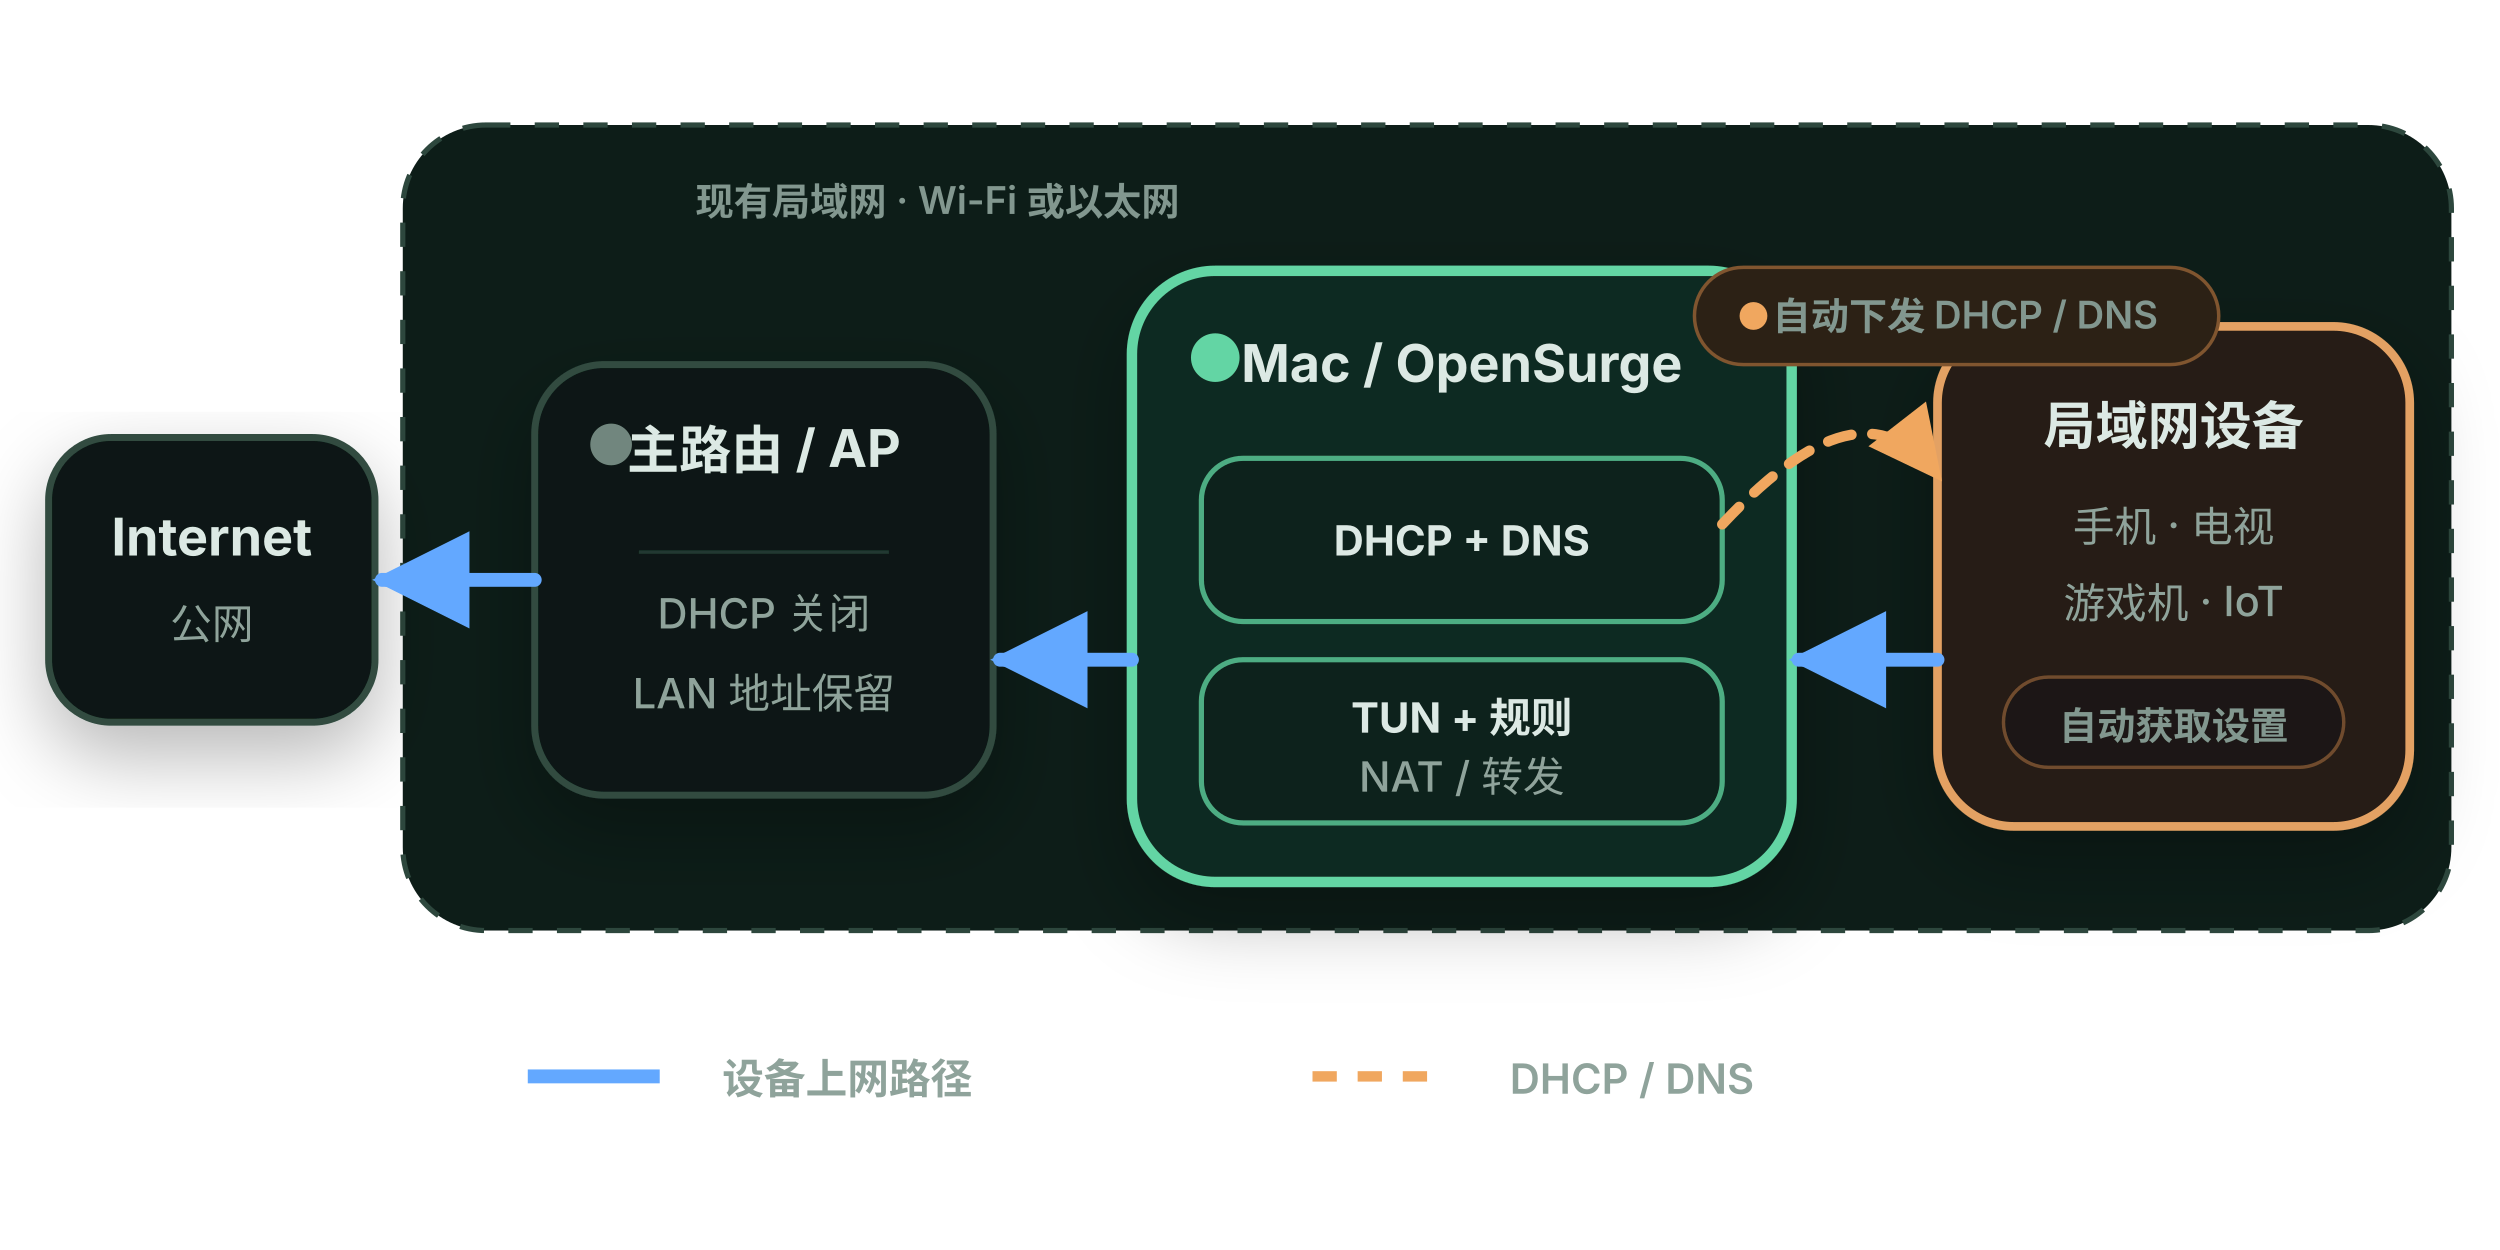
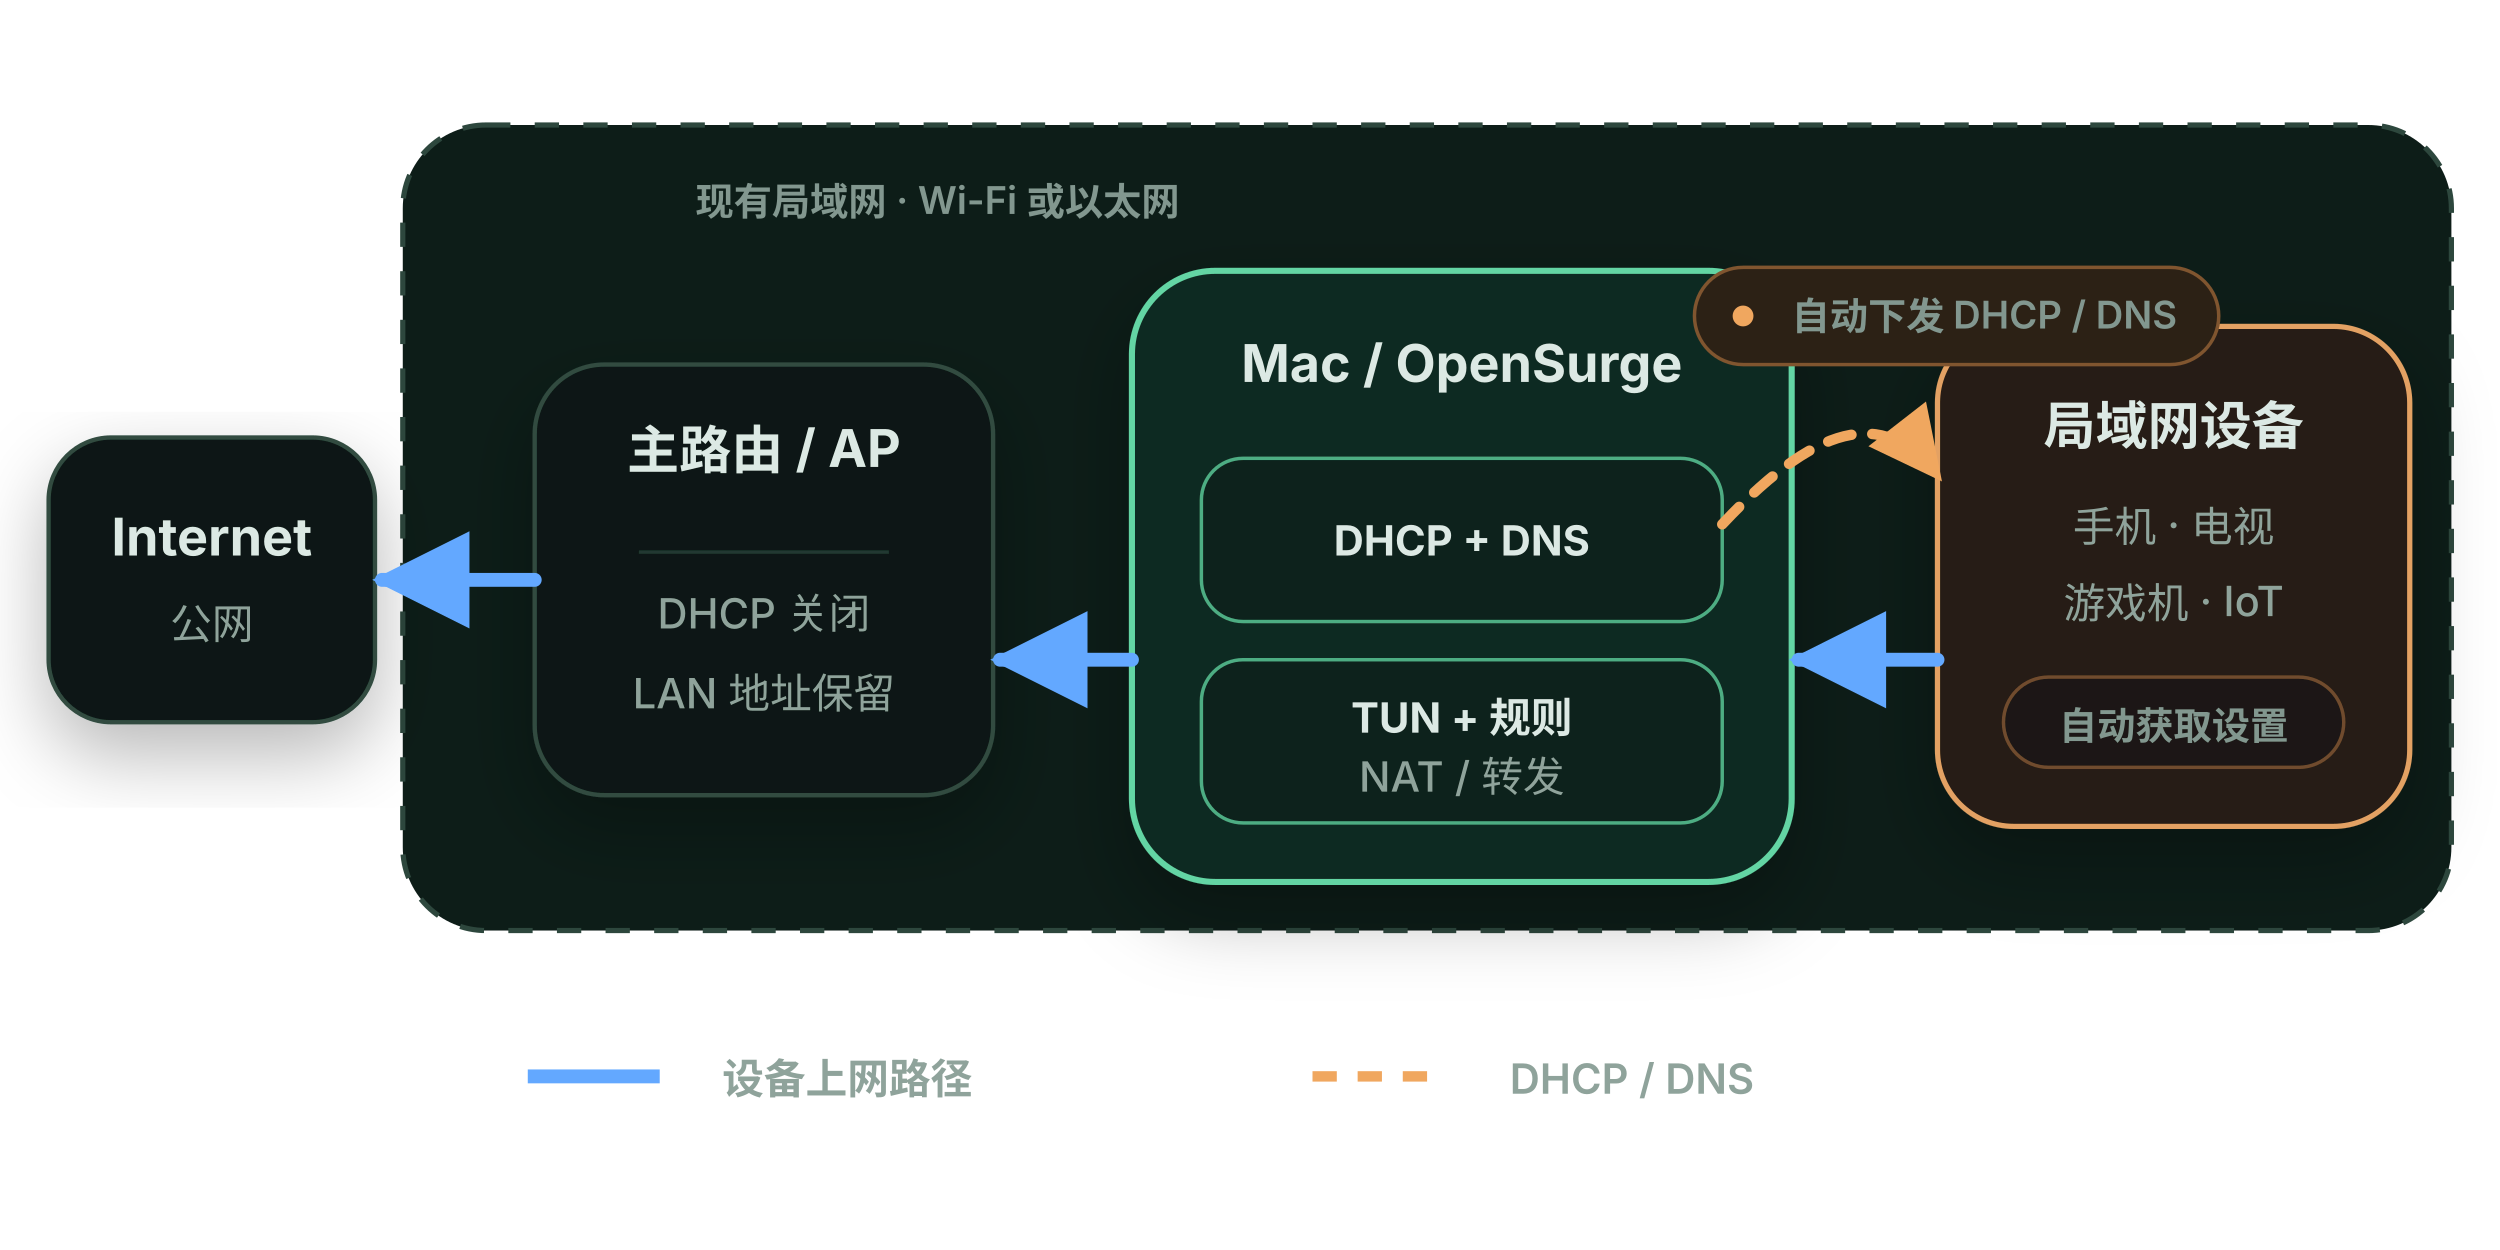
<svg xmlns="http://www.w3.org/2000/svg" viewBox="0 0 720 360">
  <defs>
    <filter id="shadow" x="-20%" y="-20%" width="140%" height="150%">
      <feDropShadow dx="0" dy="9" stdDeviation="11" flood-color="#000" flood-opacity=".28" />
    </filter>
    <marker id="traffic" viewBox="0 0 10 10" refX="9" refY="5" markerWidth="7" markerHeight="7" orient="auto">
      <path d="M0 0 10 5 0 10Z" fill="#63a8ff" />
    </marker>
    <marker id="service" viewBox="0 0 10 10" refX="9" refY="5" markerWidth="7" markerHeight="7" orient="auto">
      <path d="M0 0 10 5 0 10Z" fill="#f0a75f" />
    </marker>
    <style>
      text{font-family:-apple-system,BlinkMacSystemFont,"Segoe UI","PingFang SC",sans-serif;text-anchor:middle;fill:#dce9e4}
      .title{font-size:15px;font-weight:700}.small{font-size:12px;font-weight:500;fill:#8fa39b}.micro{font-size:11px;font-weight:600;fill:#82978f}.module{font-size:12px;font-weight:650}.legend{font-size:12px;font-weight:600;fill:#8fa39b}
    </style>
  </defs>
  <rect x="116" y="36" width="590" height="232" rx="24" fill="#0d1d18" stroke="#2d473d" stroke-width="1.5" stroke-dasharray="7 7" />
  <text class="micro" x="270" y="62">现有局域网 · Wi-Fi 或以太网</text>
  <g filter="url(#shadow)">
-     <rect x="14" y="126" width="94" height="82" rx="18" fill="#0a1713" stroke="#304b40" stroke-width="2" />
+     <rect x="14" y="126" width="94" height="82" rx="18" fill="#0a1713" stroke="#304b40" stroke-width="1.25" />
    <text class="title" x="61" y="160">Internet</text>
    <text class="small" x="61" y="184">公网</text>
  </g>
  <g filter="url(#shadow)">
-     <rect x="154" y="105" width="132" height="124" rx="20" fill="#0a1713" stroke="#304b40" stroke-width="2" />
-     <circle cx="176" cy="128" r="6" fill="#71867e" />
+     <rect x="154" y="105" width="132" height="124" rx="20" fill="#0a1713" stroke="#304b40" stroke-width="1.25" />
    <text class="title" x="220" y="135">主路由 / AP</text>
    <path d="M184 159h72" stroke="#223930" />
    <text class="small" x="220" y="181">DHCP 关闭</text>
    <text class="small" x="220" y="204">LAN 地址保留</text>
  </g>
  <g filter="url(#shadow)">
-     <rect x="326" y="78" width="190" height="176" rx="24" fill="#102a21" stroke="#63d5a4" stroke-width="3" />
-     <circle cx="350" cy="103" r="7" fill="#63d5a4" />
+     <rect x="326" y="78" width="190" height="176" rx="24" fill="#102a21" stroke="#63d5a4" stroke-width="1.75" />
    <text class="title" x="421" y="110">Mac / OpenSurge</text>
-     <rect x="346" y="132" width="150" height="47" rx="12" fill="#0d201a" stroke="#4dad83" stroke-width="1.5" />
+     <rect x="346" y="132" width="150" height="47" rx="12" fill="#0d201a" stroke="#4dad83" stroke-width="1" />
    <text class="module" x="421" y="160">DHCP + DNS</text>
-     <rect x="346" y="190" width="150" height="47" rx="12" fill="#0d201a" stroke="#4dad83" stroke-width="1.5" />
+     <rect x="346" y="190" width="150" height="47" rx="12" fill="#0d201a" stroke="#4dad83" stroke-width="1" />
    <text class="module" x="421" y="211">TUN + 规则</text>
    <text class="small" x="421" y="228">NAT / 转发</text>
  </g>
  <g filter="url(#shadow)">
-     <rect x="558" y="94" width="136" height="144" rx="22" fill="#251b12" stroke="#e3a163" stroke-width="2.5" />
+     <rect x="558" y="94" width="136" height="144" rx="22" fill="#251b12" stroke="#e3a163" stroke-width="1.5" />
    <text class="title" x="626" y="128">局域网设备</text>
    <text class="small" x="626" y="156">手机 · 电视</text>
    <text class="small" x="626" y="178">游戏机 · IoT</text>
    <rect x="577" y="195" width="98" height="26" rx="13" fill="#1a1713" stroke="#704b2d" />
    <text class="micro" x="626" y="213">自动获取设置</text>
  </g>
  <path d="M558 190H518" fill="none" stroke="#63a8ff" stroke-width="4" stroke-linecap="round" marker-end="url(#traffic)" />
  <path d="M326 190H288" fill="none" stroke="#63a8ff" stroke-width="4" stroke-linecap="round" marker-end="url(#traffic)" />
  <path d="M154 167H110" fill="none" stroke="#63a8ff" stroke-width="4" stroke-linecap="round" marker-end="url(#traffic)" />
  <path d="M496 151C526 119 544 119 558 137" fill="none" stroke="#f0a75f" stroke-width="3" stroke-dasharray="7 6" stroke-linecap="round" marker-end="url(#service)" />
  <g>
    <rect x="488" y="77" width="151" height="28" rx="14" fill="#2c2115" stroke="#80552f" />
-     <circle cx="505" cy="91" r="4" fill="#f0a75f" />
-     <text class="micro" x="566" y="95">自动下发 DHCP / DNS</text>
+     <circle cx="502" cy="91" r="3" fill="#f0a75f" />
+     <text class="micro" x="516" y="95" style="text-anchor:start">自动下发 DHCP / DNS</text>
  </g>
  <g transform="translate(152 310)">
    <path d="M0 0h38" stroke="#63a8ff" stroke-width="4" />
    <text class="legend" x="92" y="5">设备上网路径</text>
  </g>
  <g transform="translate(378 310)">
    <path d="M0 0h38" stroke="#f0a75f" stroke-width="3" stroke-dasharray="7 6" />
    <text class="legend" x="92" y="5">DHCP / DNS</text>
  </g>
</svg>
